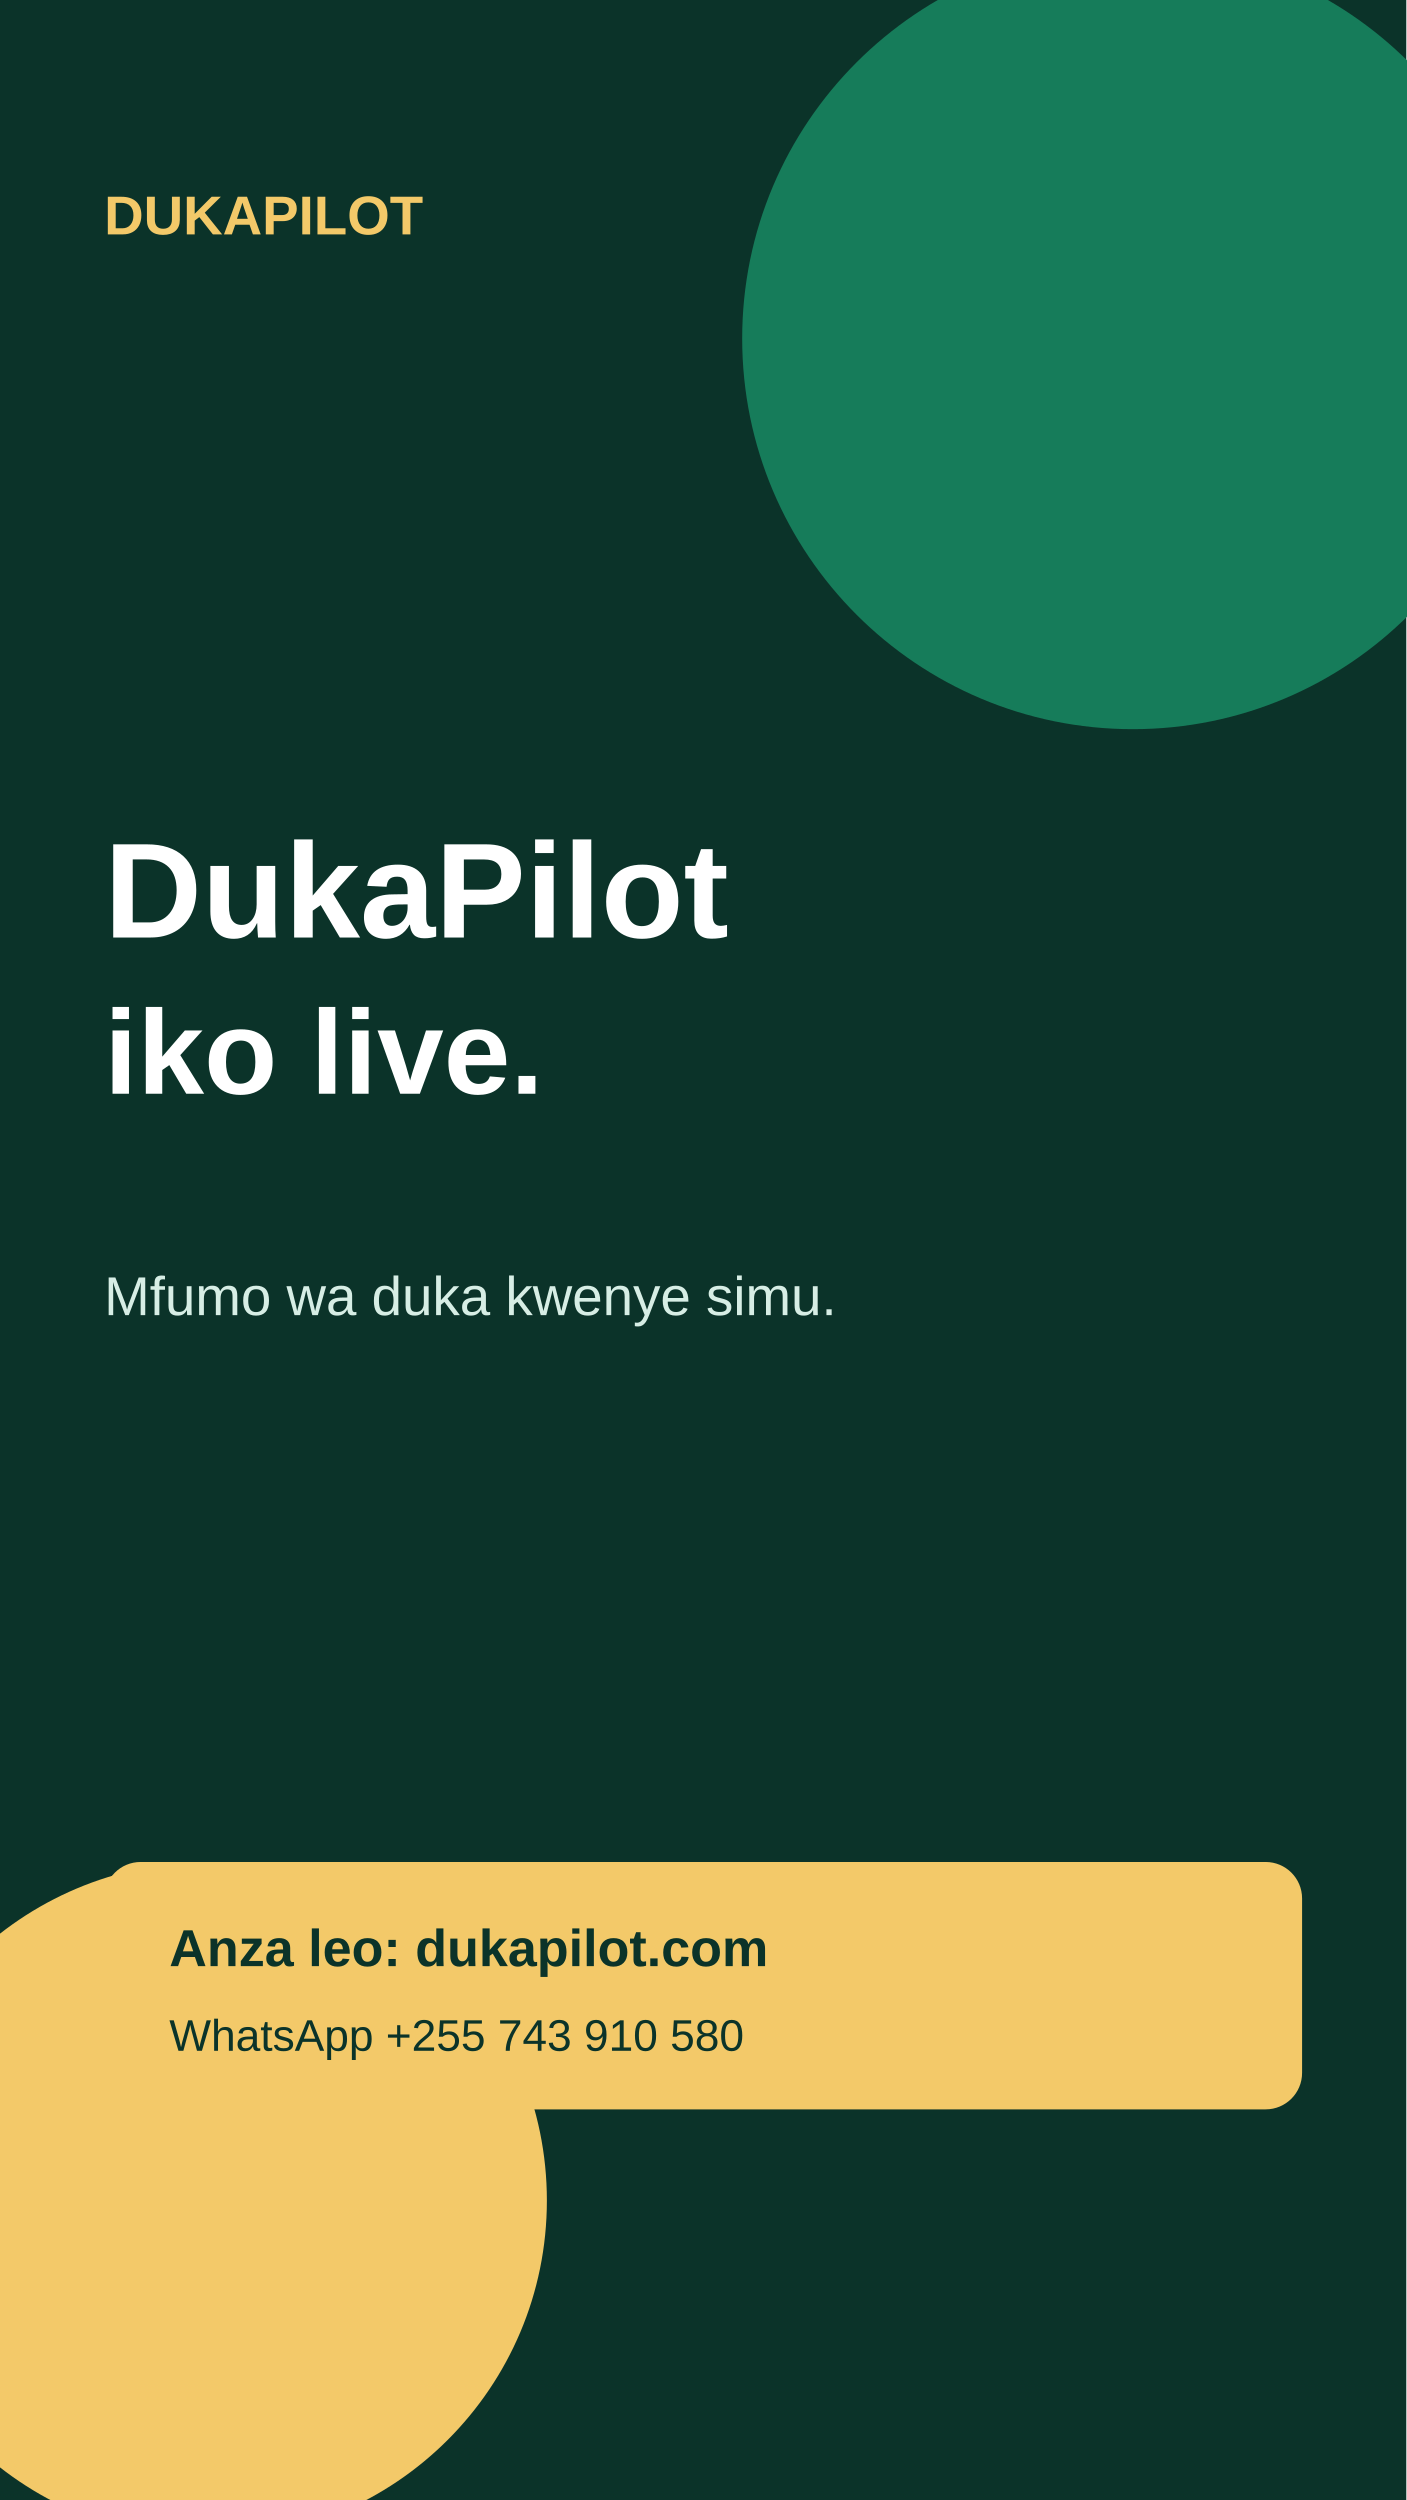
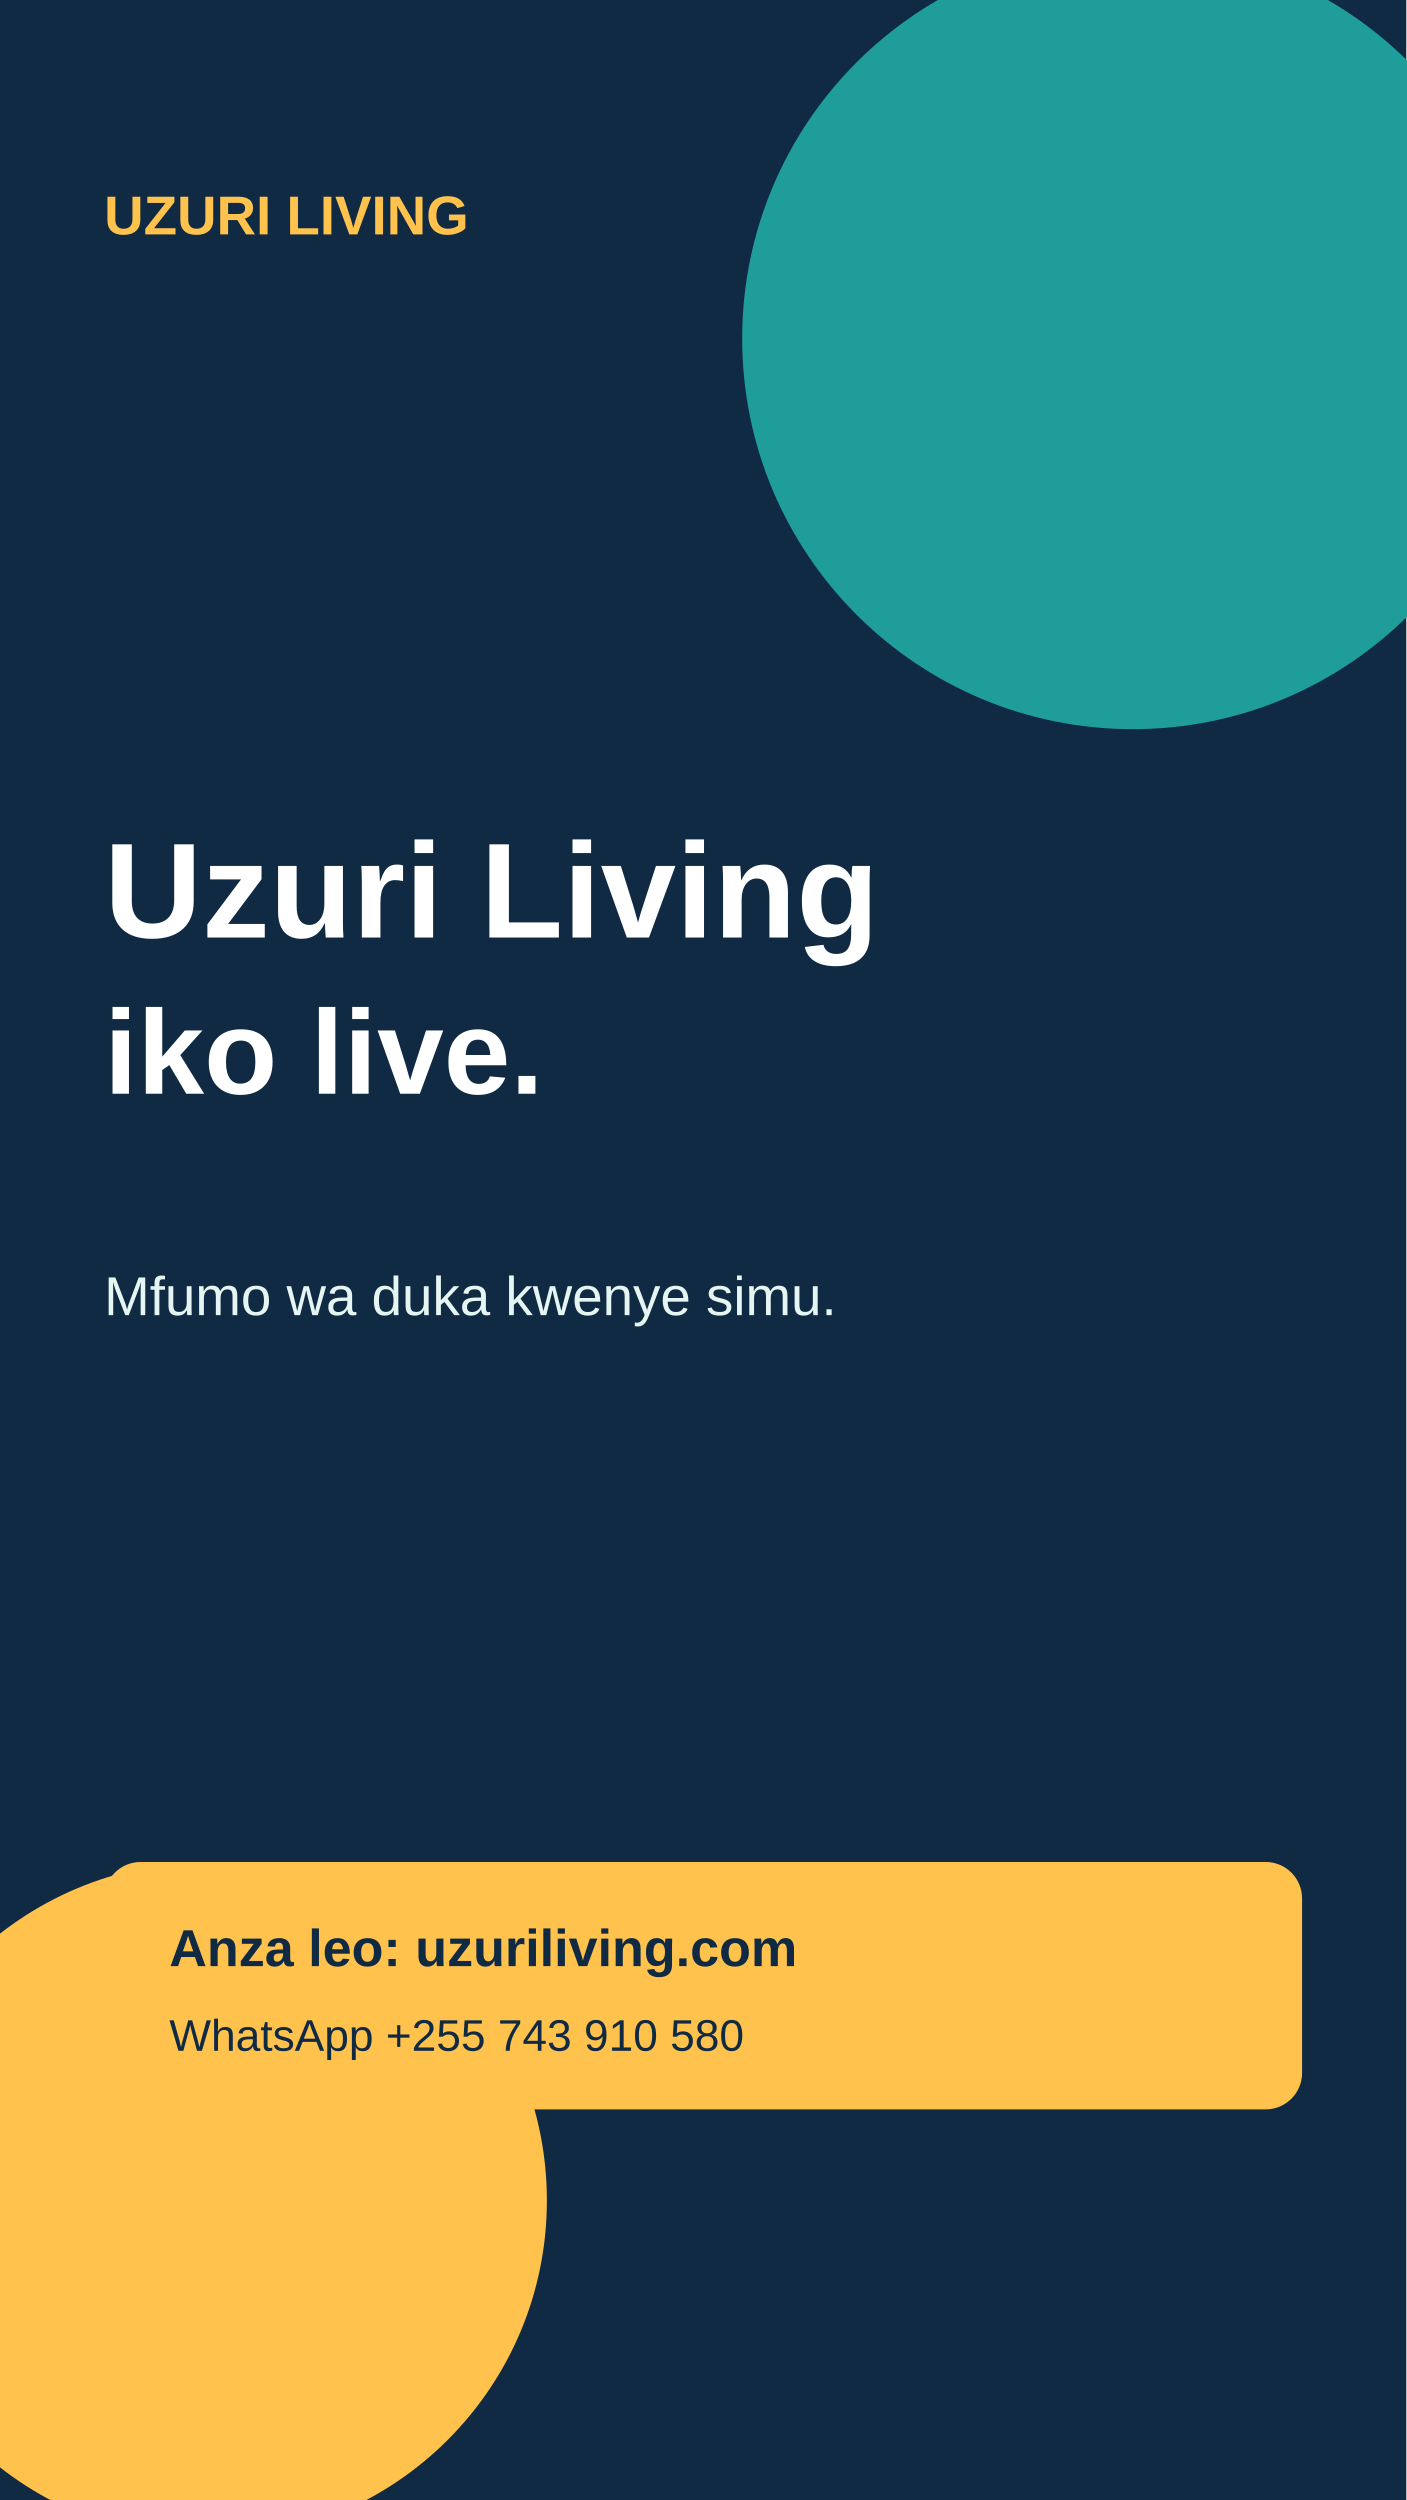
<svg xmlns="http://www.w3.org/2000/svg" width="1080" height="1920" viewBox="0 0 1080 1920">
-   <rect width="1080" height="1920" fill="#0b3329" />
-   <circle cx="870" cy="260" r="300" fill="#167c5a" />
-   <circle cx="160" cy="1690" r="260" fill="#f3c969" />
-   <text x="80" y="180" fill="#f3c969" font-family="Arial,sans-serif" font-size="42" font-weight="700">DUKAPILOT</text>
-   <text x="80" y="720" fill="white" font-family="Arial,sans-serif" font-size="104" font-weight="700">DukaPilot</text>
+   <rect width="1080" height="1920" fill="#102a43" />
+   <circle cx="870" cy="260" r="300" fill="#1f9d9a" />
+   <circle cx="160" cy="1690" r="260" fill="#ffc34d" />
+   <text x="80" y="180" fill="#ffc34d" font-family="Arial,sans-serif" font-size="42" font-weight="700">UZURI LIVING</text>
+   <text x="80" y="720" fill="white" font-family="Arial,sans-serif" font-size="104" font-weight="700">Uzuri Living</text>
  <text x="80" y="840" fill="white" font-family="Arial,sans-serif" font-size="92" font-weight="700">iko live.</text>
-   <text x="80" y="1010" fill="#d7eee5" font-family="Arial,sans-serif" font-size="42">Mfumo wa duka kwenye simu.</text>
-   <rect x="80" y="1430" width="920" height="190" rx="28" fill="#f3c969" />
-   <text x="130" y="1510" fill="#0b3329" font-family="Arial,sans-serif" font-size="40" font-weight="700">Anza leo: dukapilot.com</text>
-   <text x="130" y="1575" fill="#0b3329" font-family="Arial,sans-serif" font-size="34">WhatsApp +255 743 910 580</text>
+   <text x="80" y="1010" fill="#e5f5f2" font-family="Arial,sans-serif" font-size="42">Mfumo wa duka kwenye simu.</text>
+   <rect x="80" y="1430" width="920" height="190" rx="28" fill="#ffc34d" />
+   <text x="130" y="1510" fill="#102a43" font-family="Arial,sans-serif" font-size="40" font-weight="700">Anza leo: uzuriliving.com</text>
+   <text x="130" y="1575" fill="#102a43" font-family="Arial,sans-serif" font-size="34">WhatsApp +255 743 910 580</text>
</svg>
